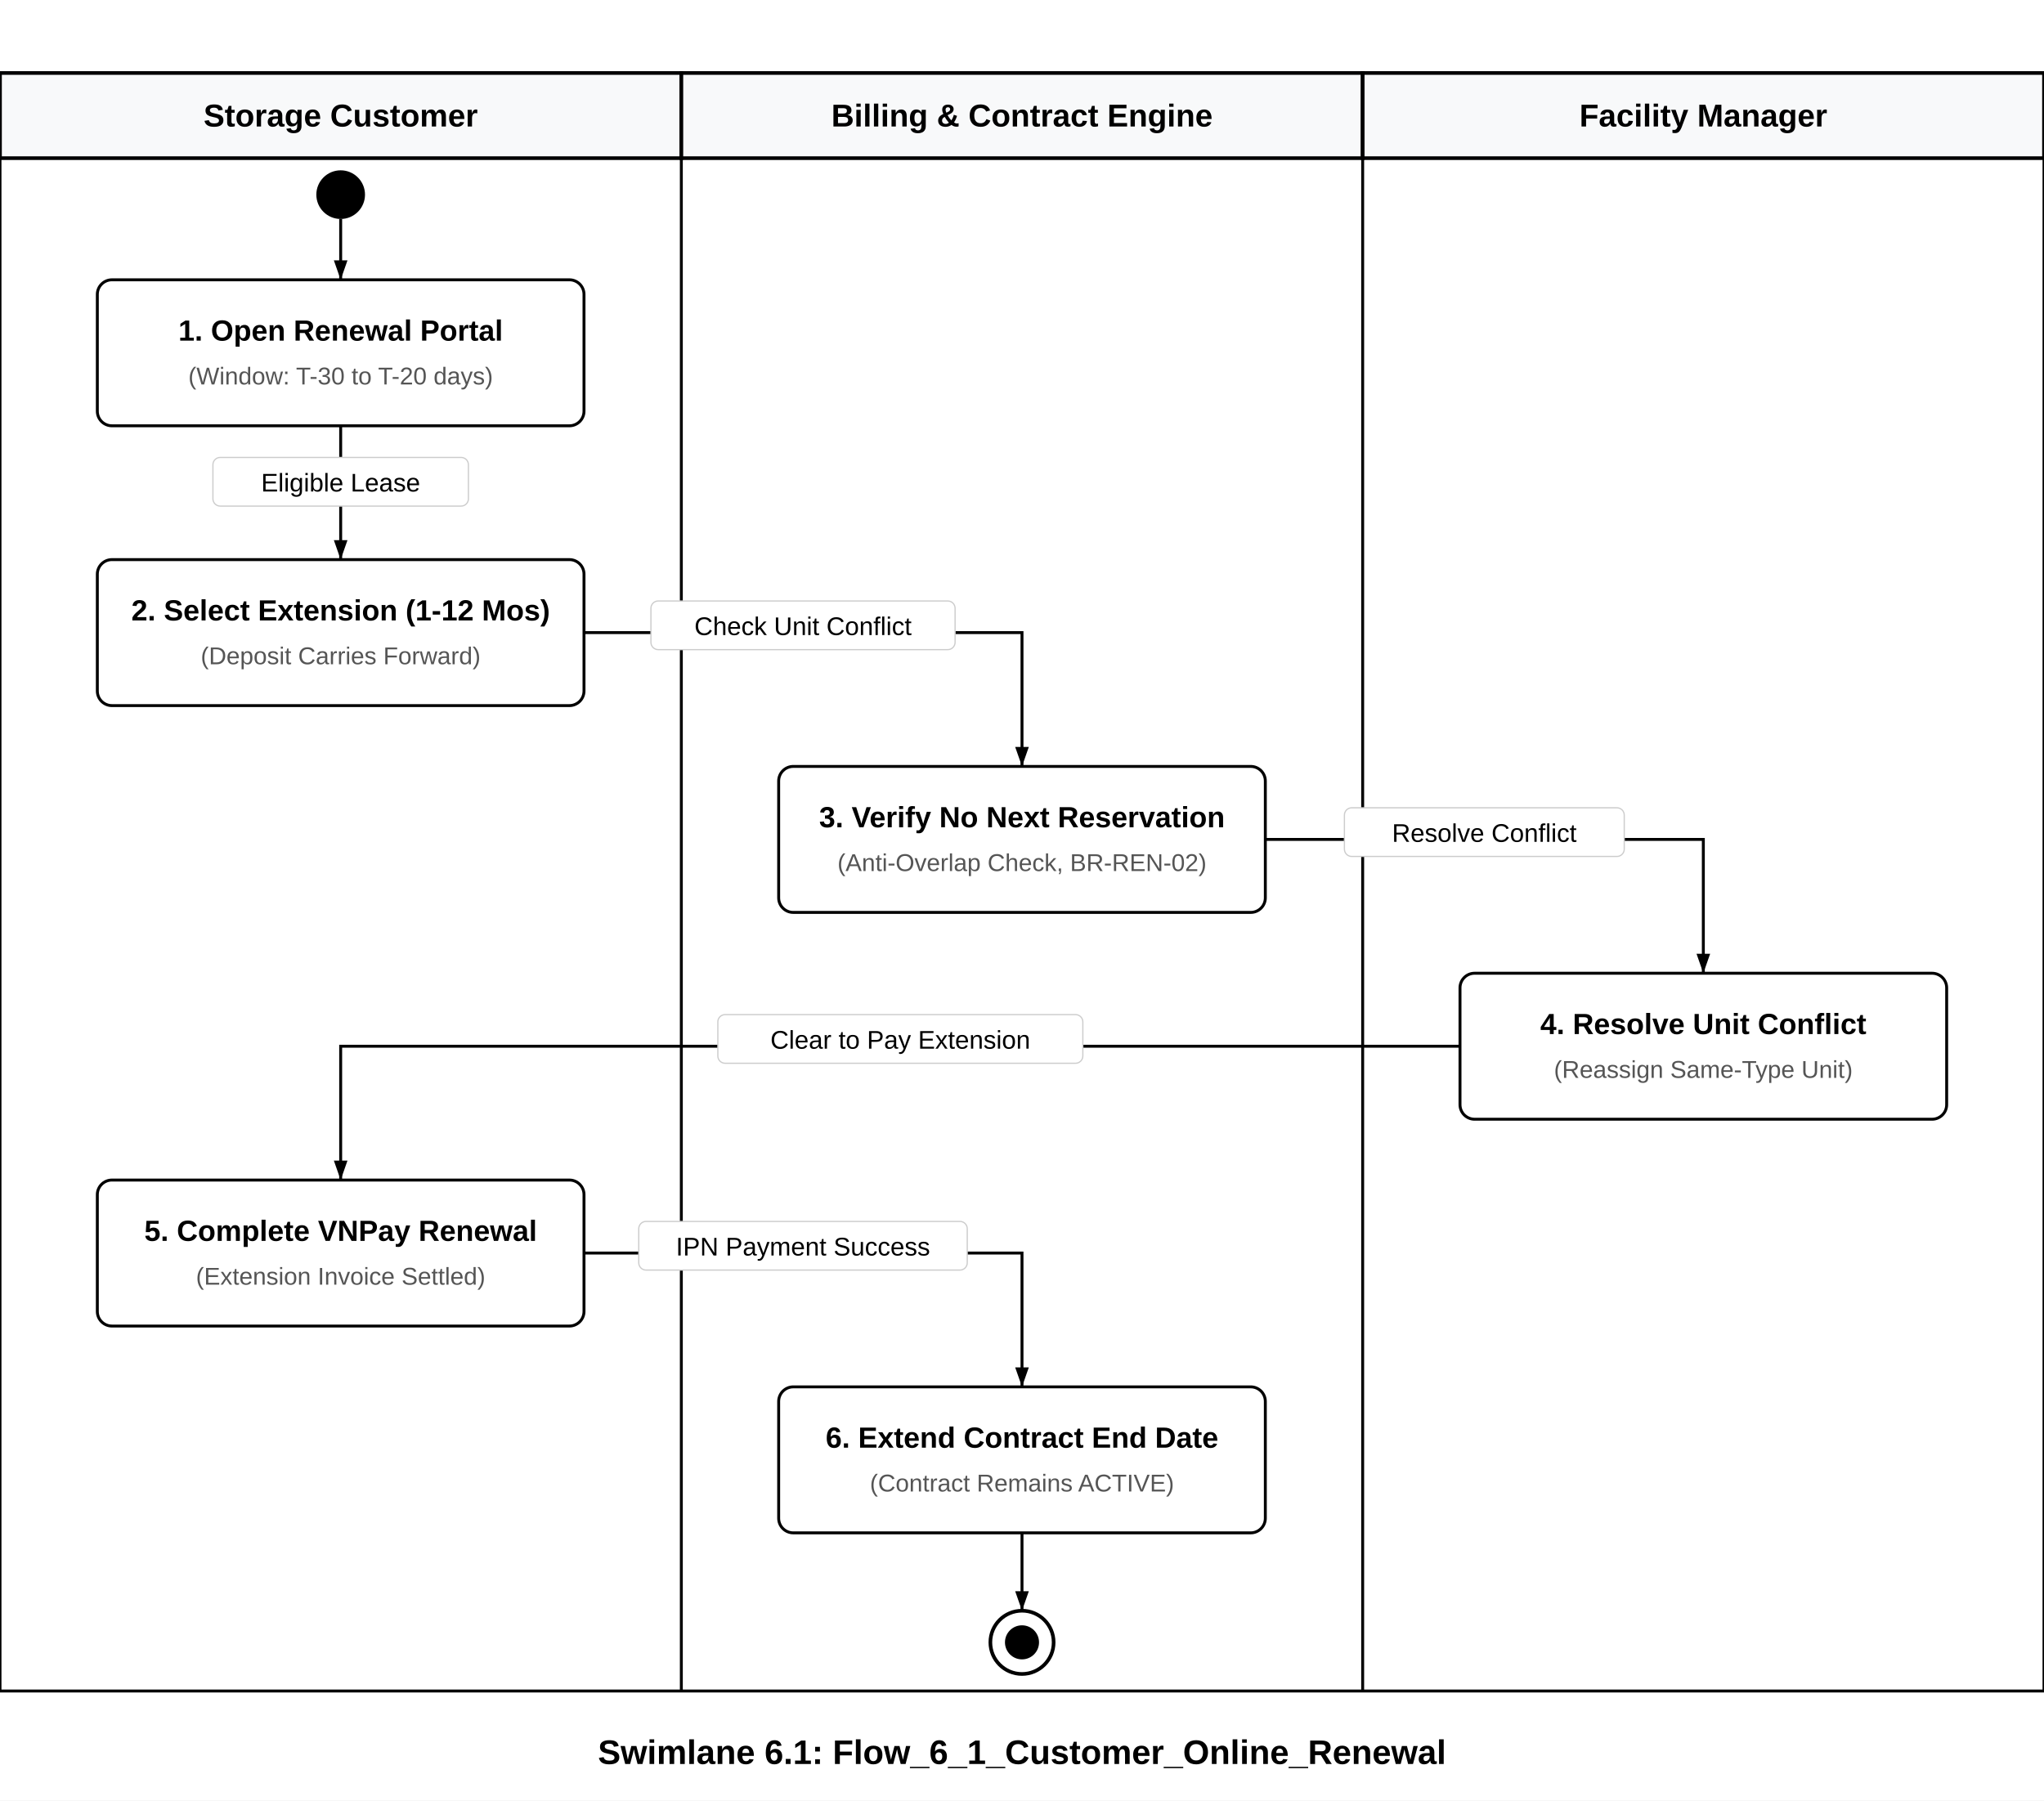
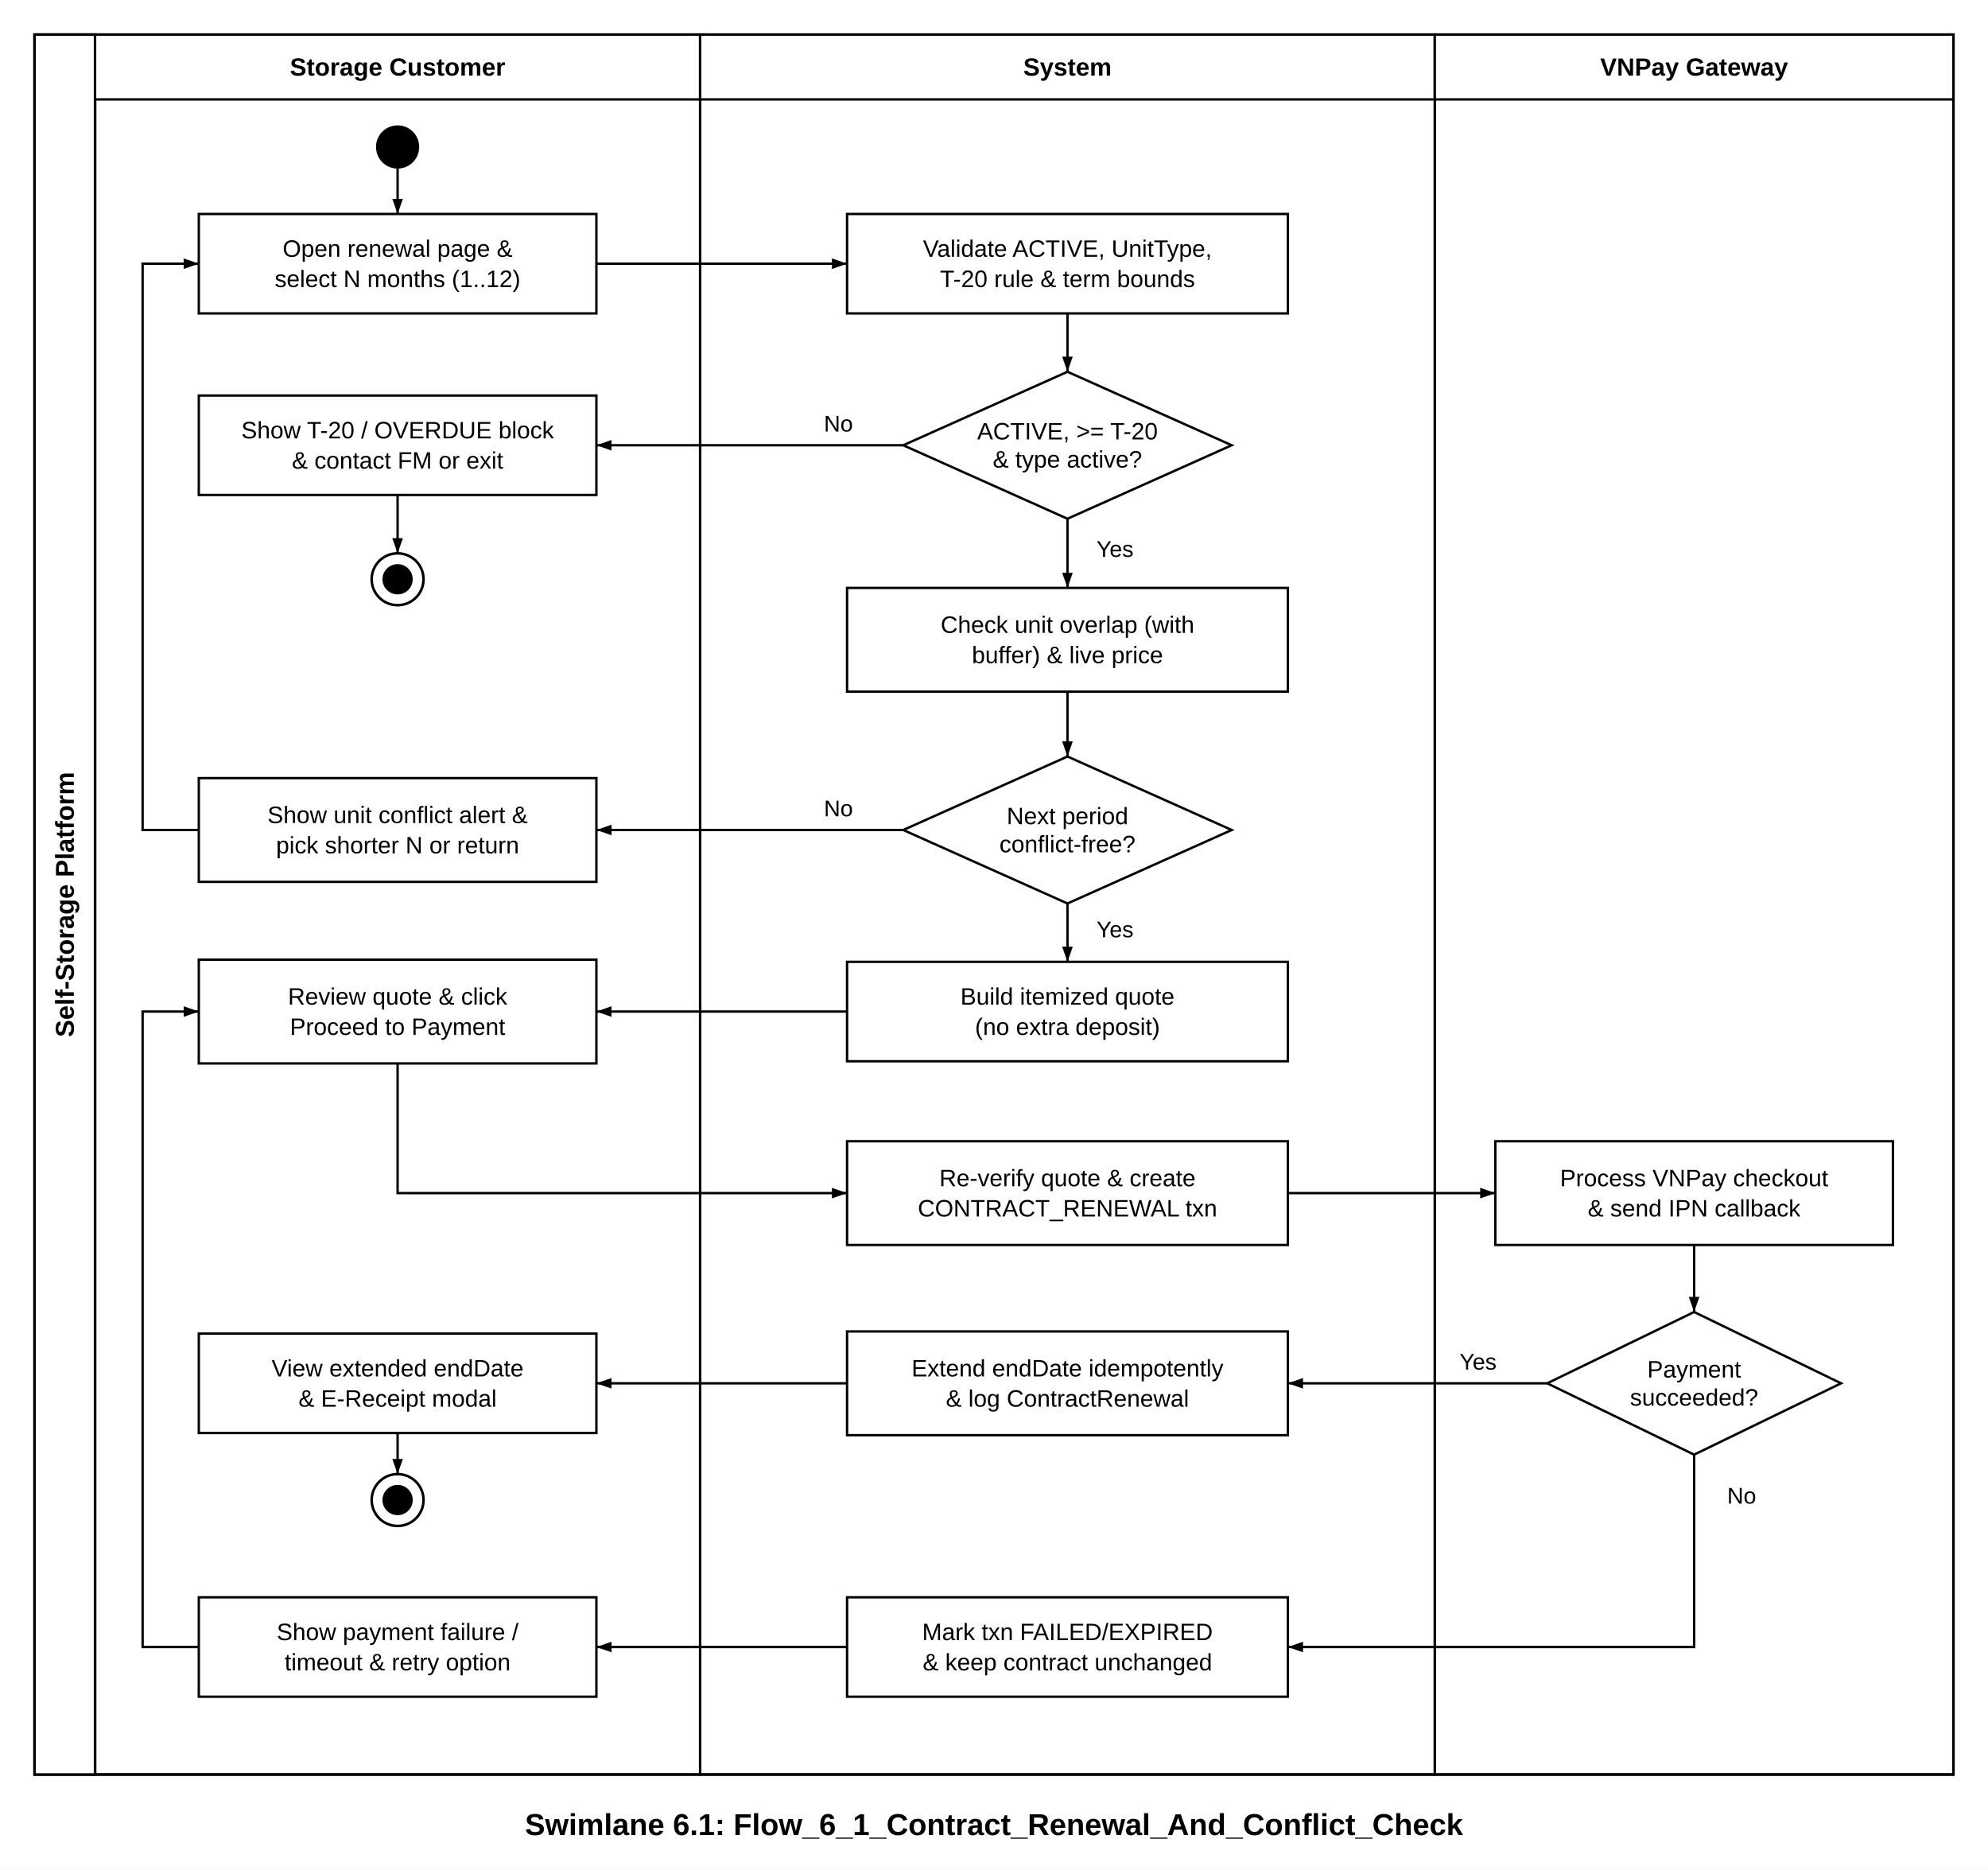
- <svg xmlns="http://www.w3.org/2000/svg" viewBox="0 0 840 740" width="840" height="740">
+ <svg xmlns="http://www.w3.org/2000/svg" viewBox="0 0 920 865" width="920" height="865">
  <style>
-     .lane-title { font-family: Arial, sans-serif; font-size: 13px; font-weight: bold; text-anchor: middle; fill: #000000; }
-     .act-title { font-family: Arial, sans-serif; font-size: 12px; font-weight: bold; text-anchor: middle; fill: #000000; }
-     .act-desc { font-family: Arial, sans-serif; font-size: 10px; text-anchor: middle; fill: #555555; }
-     .edge-label { font-family: Arial, sans-serif; font-size: 10.5px; fill: #000000; text-anchor: middle; }
+     .pool-title { font-family: Arial, sans-serif; font-size: 12px; font-weight: bold; text-anchor: middle; fill: #000000; }
+     .lane-title { font-family: Arial, sans-serif; font-size: 11.5px; font-weight: bold; text-anchor: middle; fill: #000000; }
+     .node-text { font-family: Arial, sans-serif; font-size: 11px; text-anchor: middle; fill: #000000; }
+     .edge-label { font-family: Arial, sans-serif; font-size: 10.5px; text-anchor: middle; fill: #000000; paint-order: stroke; stroke: #ffffff; stroke-width: 4px; stroke-linejoin: round; }
    .caption { font-family: Arial, sans-serif; font-size: 14px; font-weight: bold; text-anchor: middle; fill: #000000; }
  </style>
  <defs>
-     <marker id="arrow" viewBox="0 0 10 10" refX="10" refY="5" markerWidth="8" markerHeight="8" orient="auto" markerUnits="userSpaceOnUse">
+     <marker id="arrow" viewBox="0 0 10 10" refX="10" refY="5" markerWidth="7" markerHeight="7" orient="auto" markerUnits="userSpaceOnUse">
      <path d="M 0 1.5 L 10 5 L 0 8.5 z" fill="#000000" />
    </marker>
  </defs>
-   <rect width="840" height="740" fill="#ffffff" />
-   <rect x="0" y="30" width="280" height="35" stroke="#000000" stroke-width="1.5" fill="#f8f9fa" />
-   <text x="140" y="52" class="lane-title">Storage Customer</text>
-   <rect x="280" y="30" width="280" height="35" stroke="#000000" stroke-width="1.5" fill="#f8f9fa" />
-   <text x="420" y="52" class="lane-title">Billing &amp; Contract Engine</text>
-   <rect x="560" y="30" width="280" height="35" stroke="#000000" stroke-width="1.5" fill="#f8f9fa" />
-   <text x="700" y="52" class="lane-title">Facility Manager</text>
-   <line x1="0" y1="30" x2="0" y2="695" stroke="#000000" stroke-width="1.2" />
-   <line x1="280" y1="30" x2="280" y2="695" stroke="#000000" stroke-width="1.2" />
-   <line x1="560" y1="30" x2="560" y2="695" stroke="#000000" stroke-width="1.2" />
-   <line x1="840" y1="30" x2="840" y2="695" stroke="#000000" stroke-width="1.2" />
-   <line x1="0" y1="695" x2="840" y2="695" stroke="#000000" stroke-width="1.2" />
-   <circle cx="140" cy="80" r="10" fill="#000000" />
-   <path d="M 140 90 L 140 115" stroke="#000000" stroke-width="1.2" fill="none" marker-end="url(#arrow)" />
-   <rect x="40" y="115" width="200" height="60" rx="6" ry="6" stroke="#000000" stroke-width="1.2" fill="#ffffff" />
-   <text x="140" y="140" class="act-title">1. Open Renewal Portal</text>
-   <text x="140" y="158" class="act-desc">(Window: T-30 to T-20 days)</text>
-   <path d="M 140 175 L 140 230" stroke="#000000" stroke-width="1.2" fill="none" marker-end="url(#arrow)" />
-   <rect x="87.5" y="188" width="105" height="20" fill="#ffffff" stroke="#cccccc" stroke-width="0.5" rx="3" ry="3" />
-   <text x="140" y="202" class="edge-label">Eligible Lease</text>
-   <rect x="40" y="230" width="200" height="60" rx="6" ry="6" stroke="#000000" stroke-width="1.2" fill="#ffffff" />
-   <text x="140" y="255" class="act-title">2. Select Extension (1-12 Mos)</text>
-   <text x="140" y="273" class="act-desc">(Deposit Carries Forward)</text>
-   <path d="M 240 260 L 420 260 L 420 315" stroke="#000000" stroke-width="1.2" fill="none" marker-end="url(#arrow)" />
-   <rect x="267.5" y="247" width="125" height="20" fill="#ffffff" stroke="#cccccc" stroke-width="0.5" rx="3" ry="3" />
-   <text x="330" y="261" class="edge-label">Check Unit Conflict</text>
-   <rect x="320" y="315" width="200" height="60" rx="6" ry="6" stroke="#000000" stroke-width="1.2" fill="#ffffff" />
-   <text x="420" y="340" class="act-title">3. Verify No Next Reservation</text>
-   <text x="420" y="358" class="act-desc">(Anti-Overlap Check, BR-REN-02)</text>
-   <path d="M 520 345 L 700 345 L 700 400" stroke="#000000" stroke-width="1.2" fill="none" marker-end="url(#arrow)" />
-   <rect x="552.5" y="332" width="115" height="20" fill="#ffffff" stroke="#cccccc" stroke-width="0.5" rx="3" ry="3" />
-   <text x="610" y="346" class="edge-label">Resolve Conflict</text>
-   <rect x="600" y="400" width="200" height="60" rx="6" ry="6" stroke="#000000" stroke-width="1.2" fill="#ffffff" />
-   <text x="700" y="425" class="act-title">4. Resolve Unit Conflict</text>
-   <text x="700" y="443" class="act-desc">(Reassign Same-Type Unit)</text>
-   <path d="M 600 430 L 140 430 L 140 485" stroke="#000000" stroke-width="1.2" fill="none" marker-end="url(#arrow)" />
-   <rect x="295" y="417" width="150" height="20" fill="#ffffff" stroke="#cccccc" stroke-width="0.5" rx="3" ry="3" />
-   <text x="370" y="431" class="edge-label">Clear to Pay Extension</text>
-   <rect x="40" y="485" width="200" height="60" rx="6" ry="6" stroke="#000000" stroke-width="1.2" fill="#ffffff" />
-   <text x="140" y="510" class="act-title">5. Complete VNPay Renewal</text>
-   <text x="140" y="528" class="act-desc">(Extension Invoice Settled)</text>
-   <path d="M 240 515 L 420 515 L 420 570" stroke="#000000" stroke-width="1.2" fill="none" marker-end="url(#arrow)" />
-   <rect x="262.5" y="502" width="135" height="20" fill="#ffffff" stroke="#cccccc" stroke-width="0.5" rx="3" ry="3" />
-   <text x="330" y="516" class="edge-label">IPN Payment Success</text>
-   <rect x="320" y="570" width="200" height="60" rx="6" ry="6" stroke="#000000" stroke-width="1.2" fill="#ffffff" />
-   <text x="420" y="595" class="act-title">6. Extend Contract End Date</text>
-   <text x="420" y="613" class="act-desc">(Contract Remains ACTIVE)</text>
-   <circle cx="420" cy="675" r="13" stroke="#000000" stroke-width="1.5" fill="#ffffff" />
-   <circle cx="420" cy="675" r="7" fill="#000000" />
-   <path d="M 420 630 L 420 662" stroke="#000000" stroke-width="1.2" fill="none" marker-end="url(#arrow)" />
-   <text x="420" y="725" class="caption">Swimlane 6.1: Flow_6_1_Customer_Online_Renewal</text>
+   <rect width="920" height="865" fill="#ffffff" />
+   <rect x="16" y="16" width="888" height="805" fill="#ffffff" stroke="#000000" stroke-width="1.2" />
+   <rect x="16" y="16" width="28" height="805" fill="#ffffff" stroke="#000000" stroke-width="1.2" />
+   <text x="30" y="418.5" transform="rotate(-90 30 418.5)" class="pool-title" dominant-baseline="central">Self-Storage Platform</text>
+   <rect x="44" y="16" width="280" height="805" fill="none" stroke="#000000" stroke-width="1.1" />
+   <rect x="44" y="16" width="280" height="30" fill="#ffffff" stroke="#000000" stroke-width="1.1" />
+   <text x="184" y="31" class="lane-title" dominant-baseline="central">Storage Customer</text>
+   <rect x="324" y="16" width="340" height="805" fill="none" stroke="#000000" stroke-width="1.1" />
+   <rect x="324" y="16" width="340" height="30" fill="#ffffff" stroke="#000000" stroke-width="1.1" />
+   <text x="494" y="31" class="lane-title" dominant-baseline="central">System</text>
+   <rect x="664" y="16" width="240" height="805" fill="none" stroke="#000000" stroke-width="1.1" />
+   <rect x="664" y="16" width="240" height="30" fill="#ffffff" stroke="#000000" stroke-width="1.1" />
+   <text x="784" y="31" class="lane-title" dominant-baseline="central">VNPay Gateway</text>
+   <circle cx="184" cy="68" r="10" fill="#000000" />
+   <rect x="92" y="99" width="184" height="46" fill="#ffffff" stroke="#000000" stroke-width="1.1" />
+   <text x="184" y="115" class="node-text" dominant-baseline="central">Open renewal page &amp;</text>
+   <text x="184" y="129" class="node-text" dominant-baseline="central">select N months (1..12)</text>
+   <rect x="392" y="99" width="204" height="46" fill="#ffffff" stroke="#000000" stroke-width="1.1" />
+   <text x="494" y="115" class="node-text" dominant-baseline="central">Validate ACTIVE, UnitType,</text>
+   <text x="494" y="129" class="node-text" dominant-baseline="central">T-20 rule &amp; term bounds</text>
+   <polygon points="494,172 570,206 494,240 418,206" fill="#ffffff" stroke="#000000" stroke-width="1.1" />
+   <text x="494" y="199.5" class="node-text" dominant-baseline="central">ACTIVE, &gt;= T-20</text>
+   <text x="494" y="212.5" class="node-text" dominant-baseline="central">&amp; type active?</text>
+   <rect x="92" y="183" width="184" height="46" fill="#ffffff" stroke="#000000" stroke-width="1.1" />
+   <text x="184" y="199" class="node-text" dominant-baseline="central">Show T-20 / OVERDUE block</text>
+   <text x="184" y="213" class="node-text" dominant-baseline="central">&amp; contact FM or exit</text>
+   <circle cx="184" cy="268" r="12" fill="#ffffff" stroke="#000000" stroke-width="1.2" />
+   <circle cx="184" cy="268" r="7" fill="#000000" />
+   <rect x="392" y="272" width="204" height="48" fill="#ffffff" stroke="#000000" stroke-width="1.1" />
+   <text x="494" y="289" class="node-text" dominant-baseline="central">Check unit overlap (with</text>
+   <text x="494" y="303" class="node-text" dominant-baseline="central">buffer) &amp; live price</text>
+   <polygon points="494,350 570,384 494,418 418,384" fill="#ffffff" stroke="#000000" stroke-width="1.1" />
+   <text x="494" y="377.5" class="node-text" dominant-baseline="central">Next period</text>
+   <text x="494" y="390.5" class="node-text" dominant-baseline="central">conflict-free?</text>
+   <rect x="92" y="360" width="184" height="48" fill="#ffffff" stroke="#000000" stroke-width="1.1" />
+   <text x="184" y="377" class="node-text" dominant-baseline="central">Show unit conflict alert &amp;</text>
+   <text x="184" y="391" class="node-text" dominant-baseline="central">pick shorter N or return</text>
+   <rect x="392" y="445" width="204" height="46" fill="#ffffff" stroke="#000000" stroke-width="1.1" />
+   <text x="494" y="461" class="node-text" dominant-baseline="central">Build itemized quote</text>
+   <text x="494" y="475" class="node-text" dominant-baseline="central">(no extra deposit)</text>
+   <rect x="92" y="444" width="184" height="48" fill="#ffffff" stroke="#000000" stroke-width="1.1" />
+   <text x="184" y="461" class="node-text" dominant-baseline="central">Review quote &amp; click</text>
+   <text x="184" y="475" class="node-text" dominant-baseline="central">Proceed to Payment</text>
+   <rect x="392" y="528" width="204" height="48" fill="#ffffff" stroke="#000000" stroke-width="1.1" />
+   <text x="494" y="545" class="node-text" dominant-baseline="central">Re-verify quote &amp; create</text>
+   <text x="494" y="559" class="node-text" dominant-baseline="central">CONTRACT_RENEWAL txn</text>
+   <rect x="692" y="528" width="184" height="48" fill="#ffffff" stroke="#000000" stroke-width="1.1" />
+   <text x="784" y="545" class="node-text" dominant-baseline="central">Process VNPay checkout</text>
+   <text x="784" y="559" class="node-text" dominant-baseline="central">&amp; send IPN callback</text>
+   <polygon points="784,607 852,640 784,673 716,640" fill="#ffffff" stroke="#000000" stroke-width="1.1" />
+   <text x="784" y="633.5" class="node-text" dominant-baseline="central">Payment</text>
+   <text x="784" y="646.5" class="node-text" dominant-baseline="central">succeeded?</text>
+   <rect x="392" y="616" width="204" height="48" fill="#ffffff" stroke="#000000" stroke-width="1.1" />
+   <text x="494" y="633" class="node-text" dominant-baseline="central">Extend endDate idempotently</text>
+   <text x="494" y="647" class="node-text" dominant-baseline="central">&amp; log ContractRenewal</text>
+   <rect x="92" y="617" width="184" height="46" fill="#ffffff" stroke="#000000" stroke-width="1.1" />
+   <text x="184" y="633" class="node-text" dominant-baseline="central">View extended endDate</text>
+   <text x="184" y="647" class="node-text" dominant-baseline="central">&amp; E-Receipt modal</text>
+   <circle cx="184" cy="694" r="12" fill="#ffffff" stroke="#000000" stroke-width="1.2" />
+   <circle cx="184" cy="694" r="7" fill="#000000" />
+   <rect x="392" y="739" width="204" height="46" fill="#ffffff" stroke="#000000" stroke-width="1.1" />
+   <text x="494" y="755" class="node-text" dominant-baseline="central">Mark txn FAILED/EXPIRED</text>
+   <text x="494" y="769" class="node-text" dominant-baseline="central">&amp; keep contract unchanged</text>
+   <rect x="92" y="739" width="184" height="46" fill="#ffffff" stroke="#000000" stroke-width="1.1" />
+   <text x="184" y="755" class="node-text" dominant-baseline="central">Show payment failure /</text>
+   <text x="184" y="769" class="node-text" dominant-baseline="central">timeout &amp; retry option</text>
+   <path d="M 184 78 L 184 99" fill="none" stroke="#000000" stroke-width="1.1" marker-end="url(#arrow)" />
+   <path d="M 276 122 L 392 122" fill="none" stroke="#000000" stroke-width="1.1" marker-end="url(#arrow)" />
+   <path d="M 494 145 L 494 172" fill="none" stroke="#000000" stroke-width="1.1" marker-end="url(#arrow)" />
+   <path d="M 418 206 L 276 206" fill="none" stroke="#000000" stroke-width="1.1" marker-end="url(#arrow)" />
+   <text x="388" y="196" class="edge-label" dominant-baseline="central">No</text>
+   <path d="M 184 229 L 184 256" fill="none" stroke="#000000" stroke-width="1.1" marker-end="url(#arrow)" />
+   <path d="M 494 240 L 494 272" fill="none" stroke="#000000" stroke-width="1.1" marker-end="url(#arrow)" />
+   <text x="516" y="254" class="edge-label" dominant-baseline="central">Yes</text>
+   <path d="M 494 320 L 494 350" fill="none" stroke="#000000" stroke-width="1.1" marker-end="url(#arrow)" />
+   <path d="M 418 384 L 276 384" fill="none" stroke="#000000" stroke-width="1.1" marker-end="url(#arrow)" />
+   <text x="388" y="374" class="edge-label" dominant-baseline="central">No</text>
+   <path d="M 92 384 L 66 384 L 66 122 L 92 122" fill="none" stroke="#000000" stroke-width="1.1" marker-end="url(#arrow)" />
+   <path d="M 494 418 L 494 445" fill="none" stroke="#000000" stroke-width="1.1" marker-end="url(#arrow)" />
+   <text x="516" y="430" class="edge-label" dominant-baseline="central">Yes</text>
+   <path d="M 392 468 L 276 468" fill="none" stroke="#000000" stroke-width="1.1" marker-end="url(#arrow)" />
+   <path d="M 184 492 L 184 552 L 392 552" fill="none" stroke="#000000" stroke-width="1.1" marker-end="url(#arrow)" />
+   <path d="M 596 552 L 692 552" fill="none" stroke="#000000" stroke-width="1.1" marker-end="url(#arrow)" />
+   <path d="M 784 576 L 784 607" fill="none" stroke="#000000" stroke-width="1.1" marker-end="url(#arrow)" />
+   <path d="M 716 640 L 596 640" fill="none" stroke="#000000" stroke-width="1.1" marker-end="url(#arrow)" />
+   <text x="684" y="630" class="edge-label" dominant-baseline="central">Yes</text>
+   <path d="M 392 640 L 276 640" fill="none" stroke="#000000" stroke-width="1.1" marker-end="url(#arrow)" />
+   <path d="M 184 663 L 184 682" fill="none" stroke="#000000" stroke-width="1.1" marker-end="url(#arrow)" />
+   <path d="M 784 673 L 784 762 L 596 762" fill="none" stroke="#000000" stroke-width="1.1" marker-end="url(#arrow)" />
+   <text x="806" y="692" class="edge-label" dominant-baseline="central">No</text>
+   <path d="M 392 762 L 276 762" fill="none" stroke="#000000" stroke-width="1.1" marker-end="url(#arrow)" />
+   <path d="M 92 762 L 66 762 L 66 468 L 92 468" fill="none" stroke="#000000" stroke-width="1.1" marker-end="url(#arrow)" />
+   <text x="460" y="849" class="caption">Swimlane 6.1: Flow_6_1_Contract_Renewal_And_Conflict_Check</text>
</svg>
